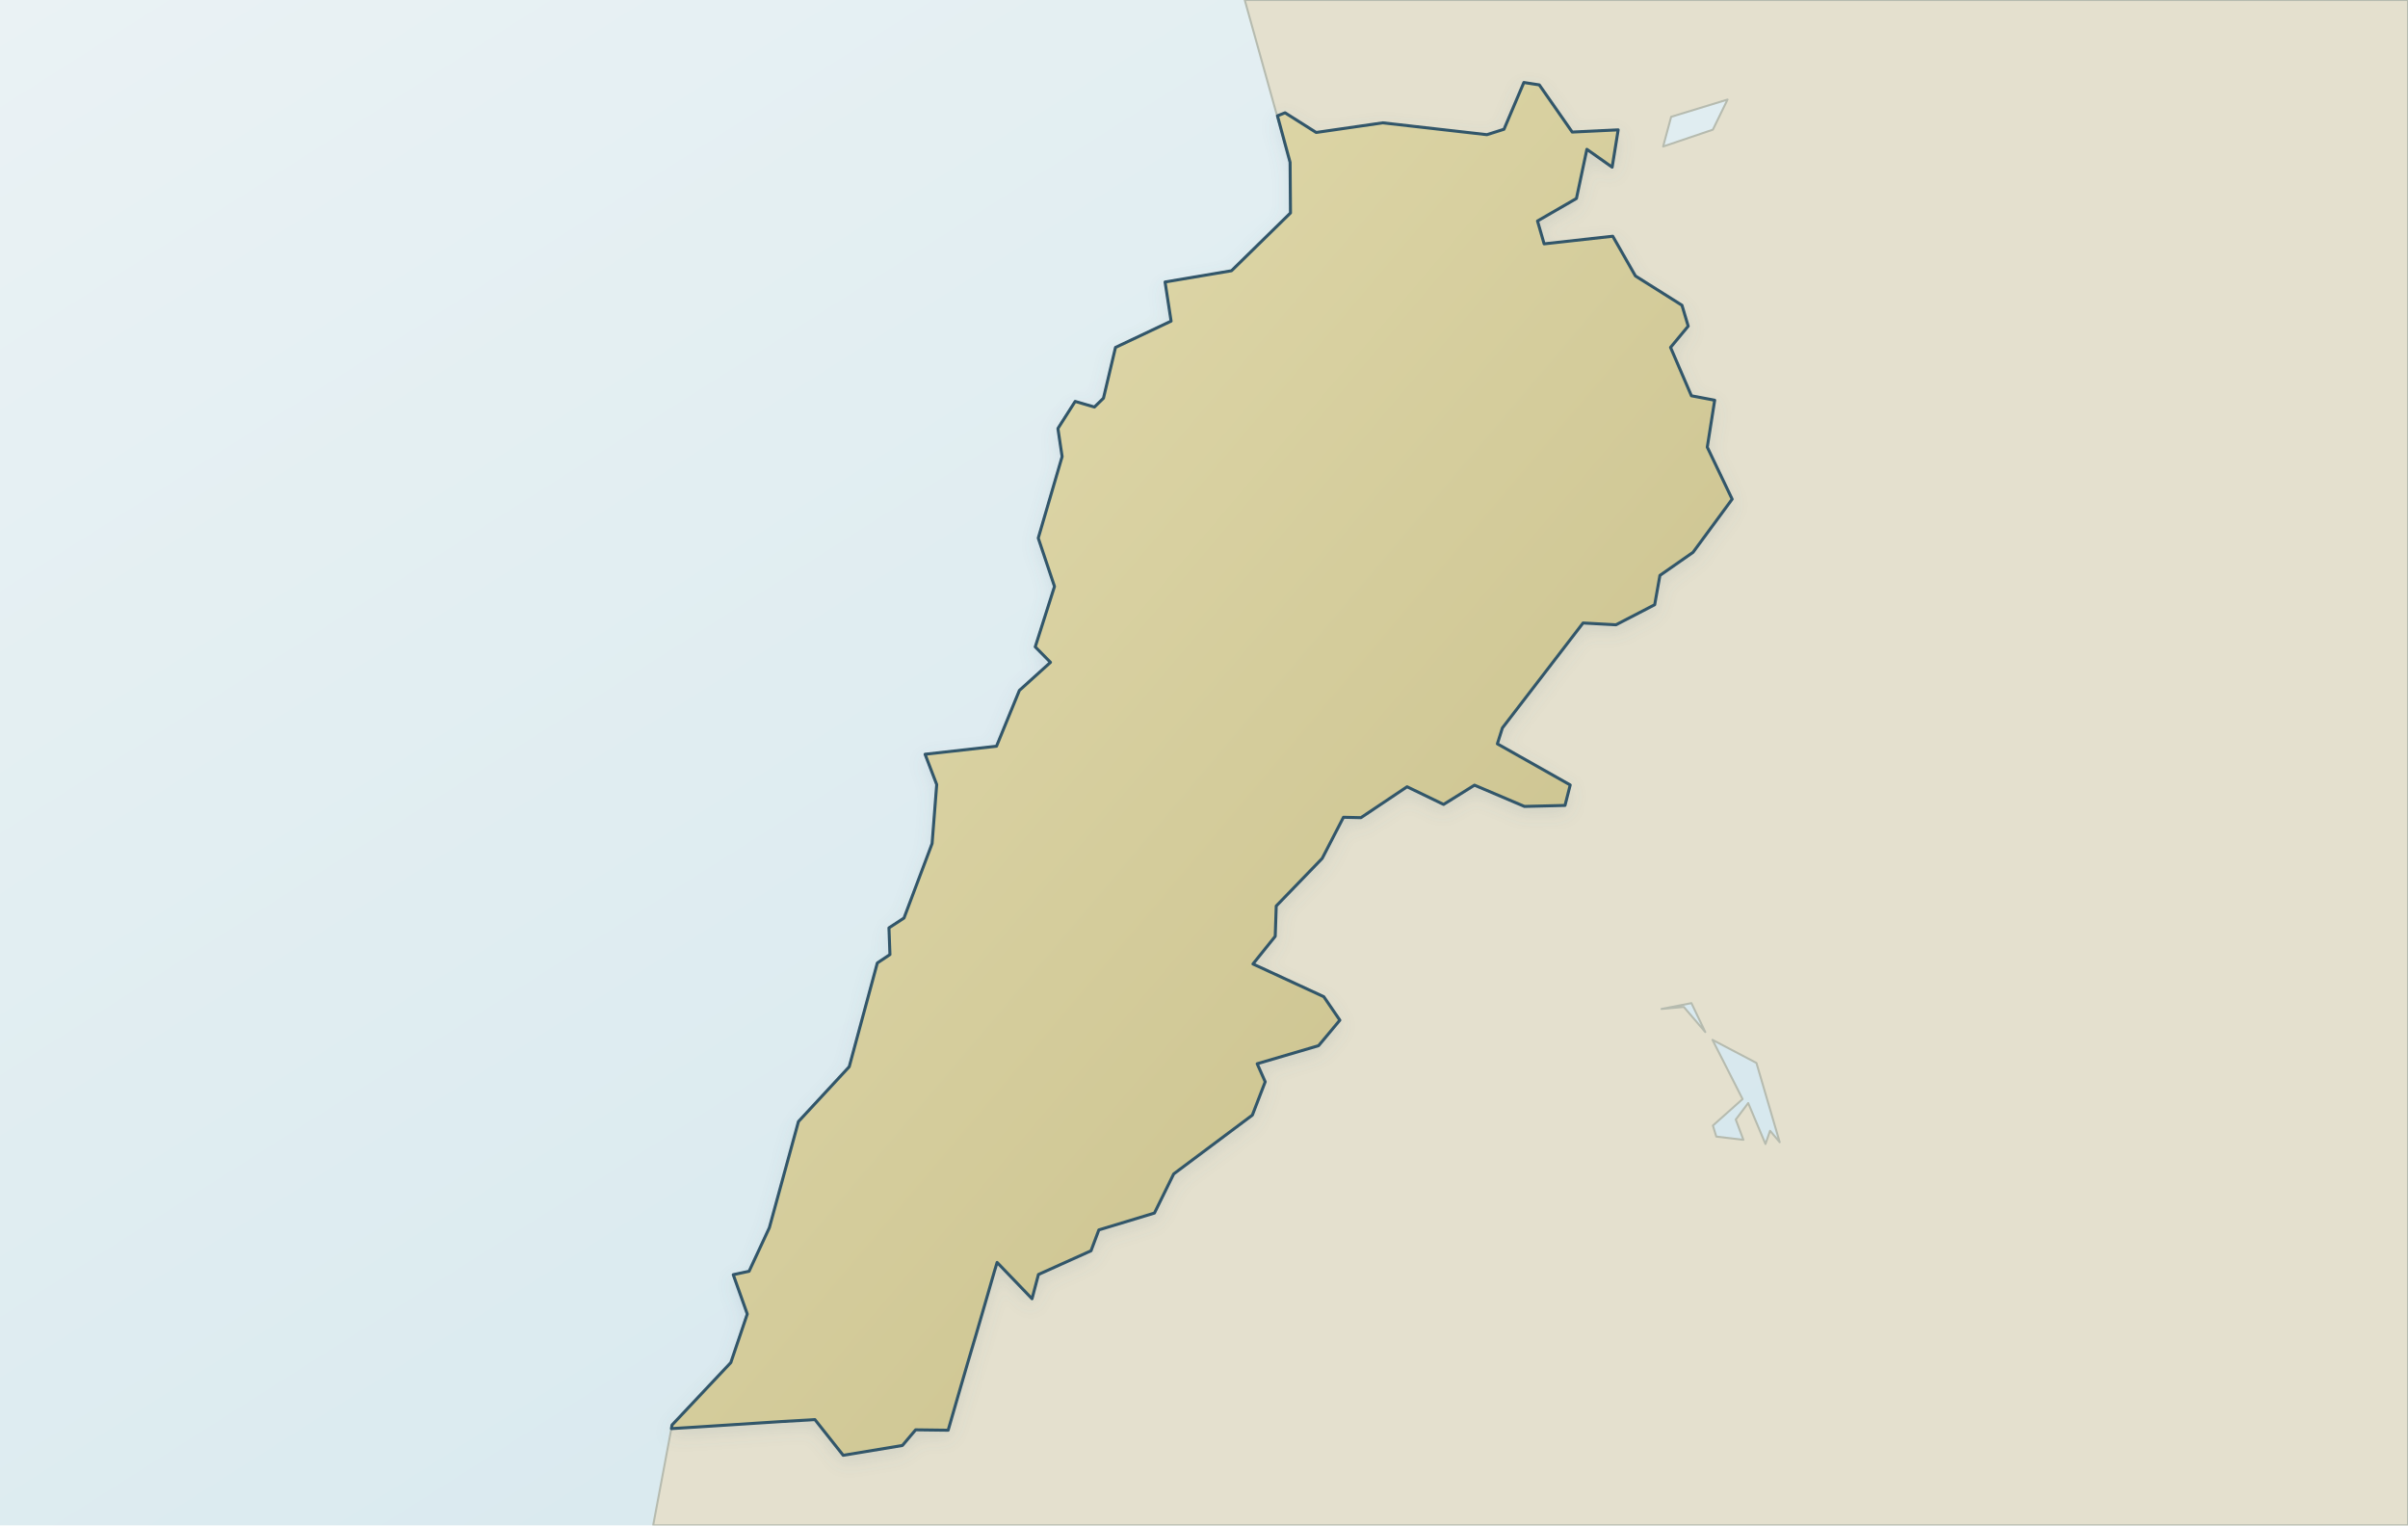
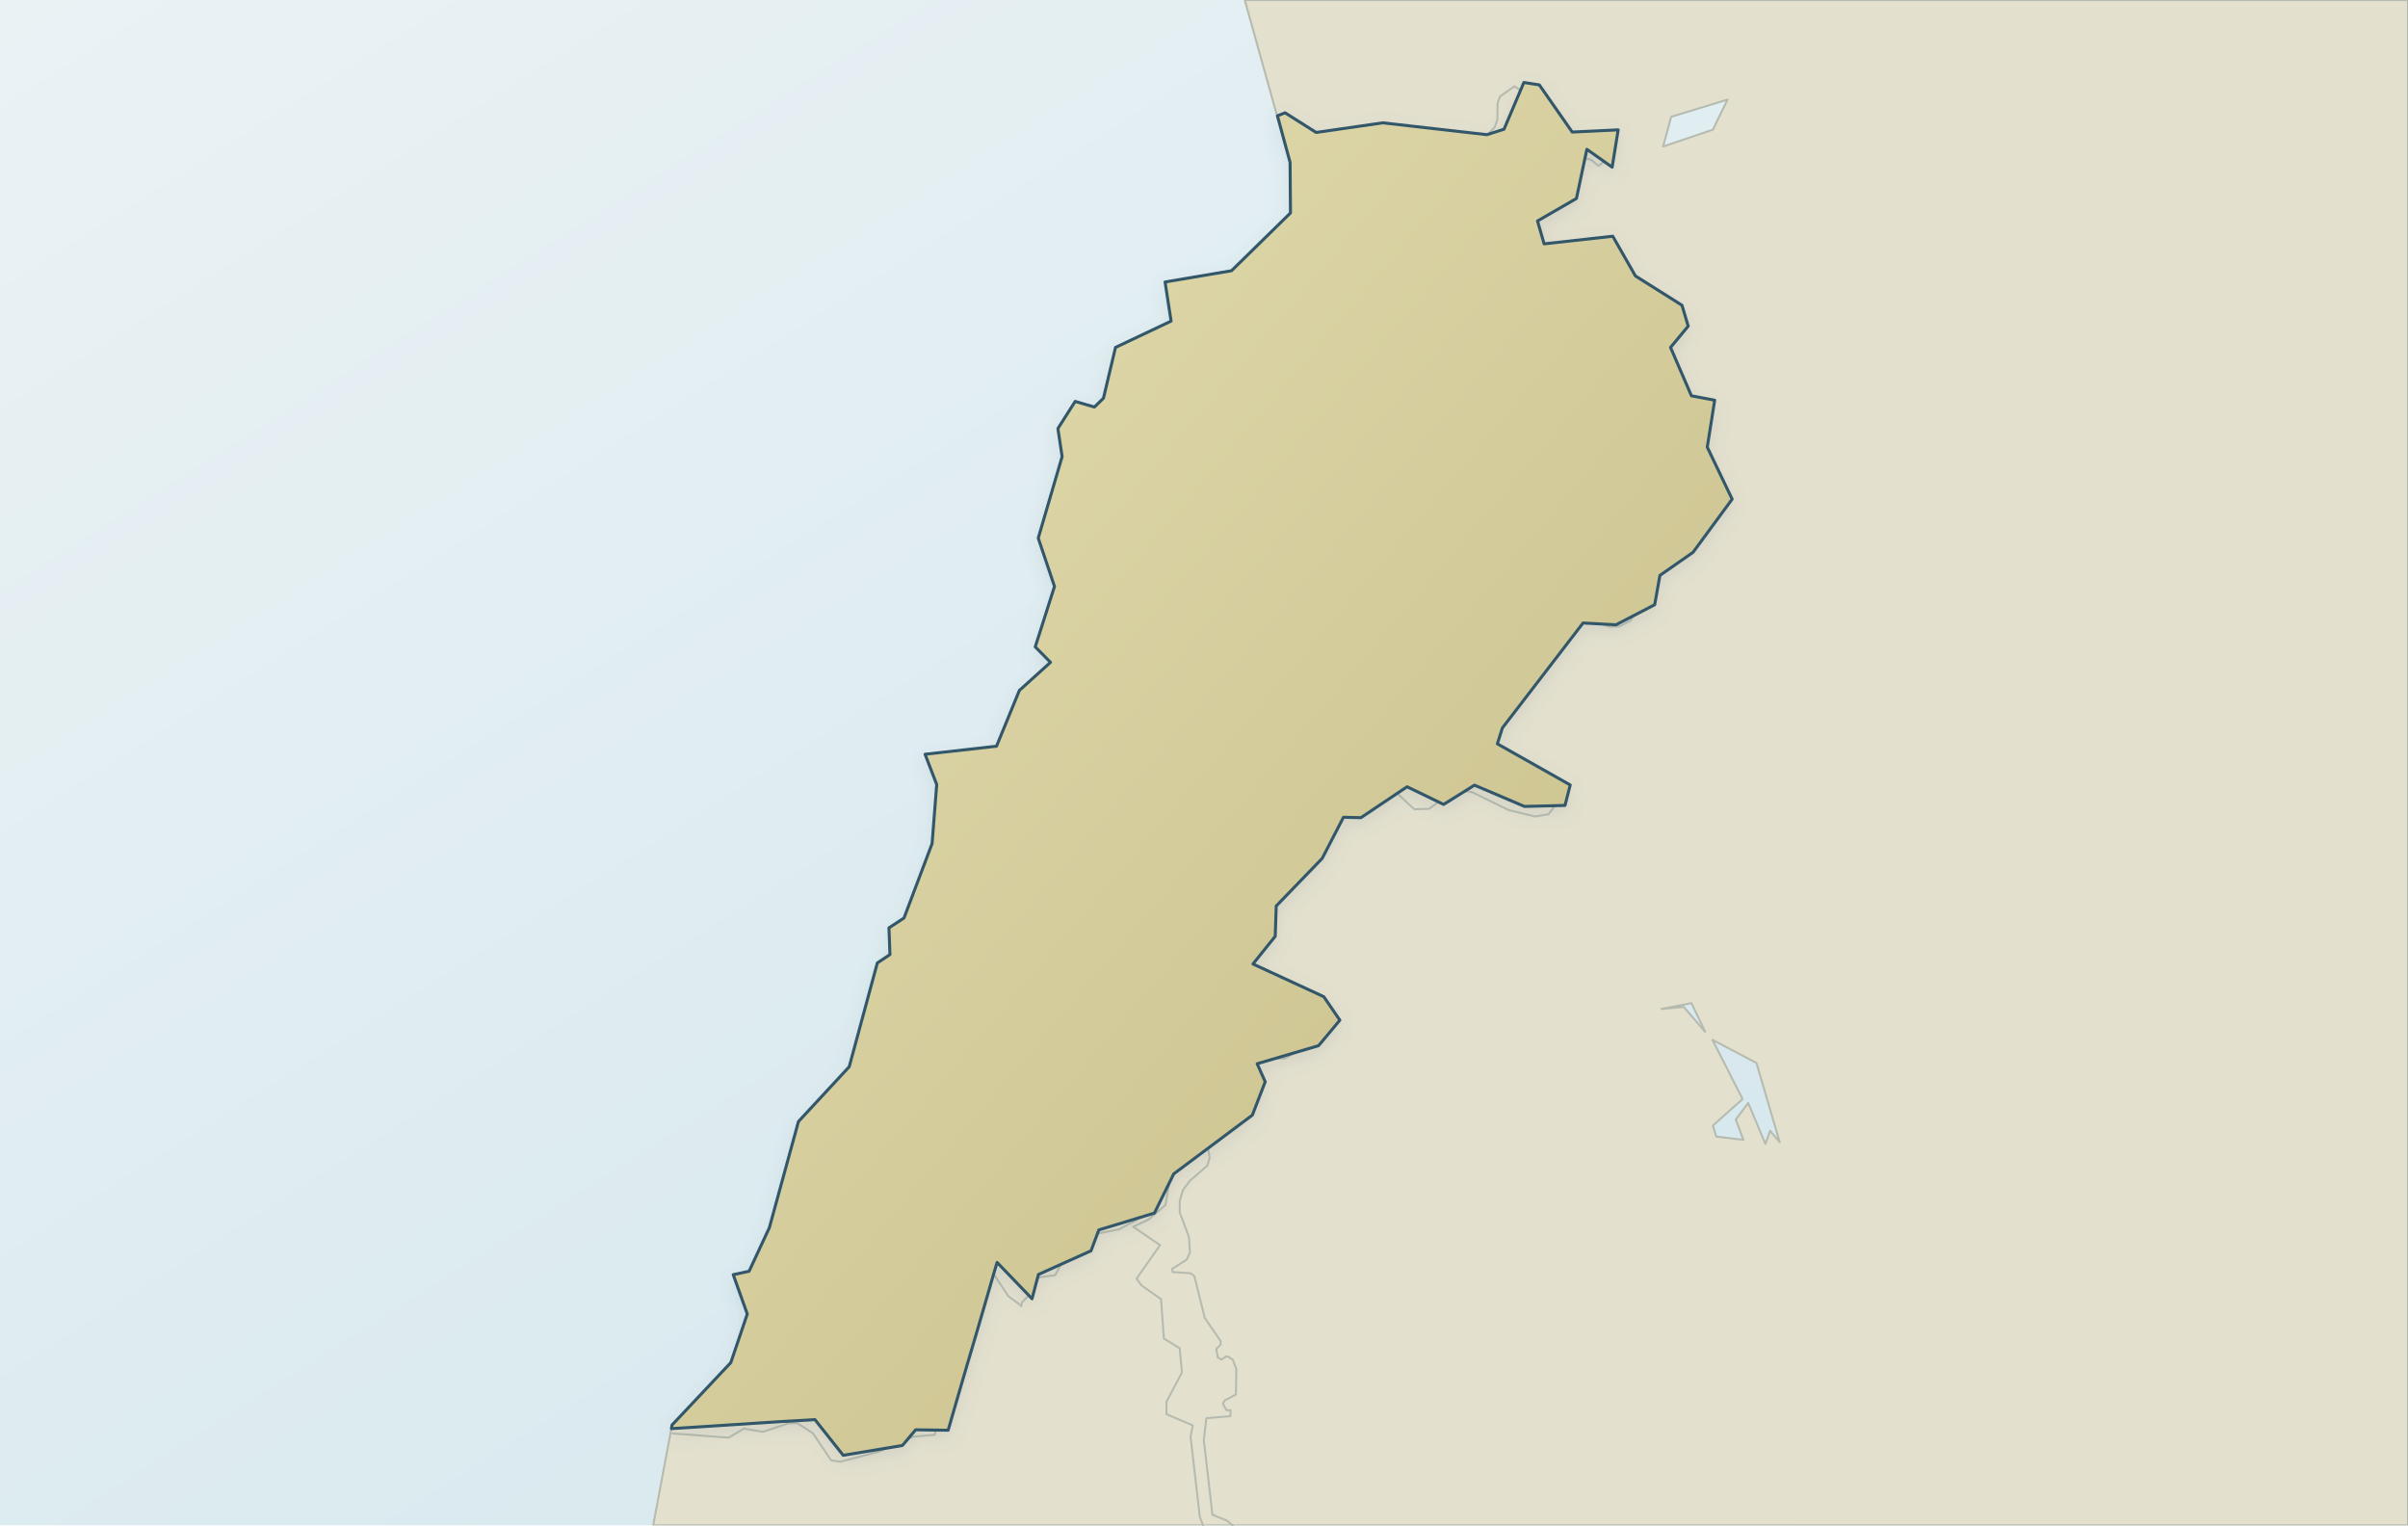
<svg xmlns="http://www.w3.org/2000/svg" viewBox="0 0 1200 760" role="img" aria-label="Map of Lebanon" data-map-style="journey-atlas-map-v3-clean-background" data-map-projection="local-equirectangular-fit-v1">
  <defs>
    <linearGradient id="sea" x1="0" y1="0" x2="1" y2="1">
      <stop offset="0" stop-color="#eaf2f4" />
      <stop offset=".55" stop-color="#dcebf0" />
      <stop offset="1" stop-color="#d0e3eb" />
    </linearGradient>
    <linearGradient id="land" x1=".12" y1=".08" x2=".88" y2=".92">
      <stop offset="0" stop-color="#e2dbad" />
      <stop offset=".52" stop-color="#d4cc9b" />
      <stop offset="1" stop-color="#c8bf8a" />
    </linearGradient>
    <filter id="shadow" x="-10%" y="-10%" width="120%" height="120%">
      <feGaussianBlur in="SourceAlpha" stdDeviation="4" result="b" />
      <feOffset in="b" dy="3" result="o" />
      <feColorMatrix in="o" type="matrix" values="0 0 0 0 .12 0 0 0 0 .22 0 0 0 0 .28 0 0 0 .14 0" />
      <feBlend in="SourceGraphic" mode="normal" />
    </filter>
    <clipPath id="map-context-target-negative" clipPathUnits="userSpaceOnUse">
      <path d="M 0,0 L 1200,0 L 1200,760 L 0,760 Z M 334.6,711.8 L 334.9,710 L 364.2,678.9 L 372.4,654.7 L 365.4,635.1 L 373.3,633.4 L 383.4,611.7 L 397.9,558.8 L 423.2,531.5 L 437.2,479.8 L 443.5,475.6 L 443,462.3 L 450.5,457.4 L 464.5,420.3 L 466.8,390.9 L 461,375.8 L 496.6,371.8 L 508,344 L 523.5,330 L 515.9,322.3 L 525.5,292.2 L 517.4,268.1 L 529.3,227.5 L 527.2,213.5 L 535.8,200 L 545.4,202.8 L 549.9,198.4 L 555.9,173.1 L 583.6,160 L 580.6,140.5 L 613.7,134.9 L 643.1,106.1 L 642.9,80.9 L 636.6,57.7 L 640.4,56.2 L 655.9,66 L 689.1,61.2 L 741,67.1 L 749.5,64.4 L 759.4,41.1 L 767.1,42.3 L 783.5,65.8 L 806.4,64.7 L 803.4,83.3 L 790.8,74.4 L 785.6,98.9 L 766.2,110.1 L 769.5,121.5 L 803.7,117.7 L 815,137.5 L 838.2,152.1 L 841.3,162.5 L 832.5,173.1 L 842.9,197.2 L 854.5,199.4 L 850.8,222.8 L 863.2,248.7 L 843.7,275.2 L 827.2,286.7 L 824.6,301.3 L 805.3,311.3 L 788.9,310.4 L 748.7,362.7 L 746.2,370.6 L 782.5,391.1 L 779.9,401.3 L 759.7,401.8 L 734.8,391.2 L 719.4,400.8 L 701.2,392 L 678.2,407.4 L 669.5,407.2 L 658.9,427.7 L 636,451.4 L 635.5,466.5 L 624.4,480.3 L 659.7,496.6 L 667.7,508.3 L 657.1,521 L 626.5,530 L 630.5,539 L 624.1,555.6 L 584.9,584.9 L 575.3,604.4 L 547.6,612.8 L 543.7,623.2 L 517.5,635 L 514.3,647.1 L 496.9,629 L 495.6,633.3 L 491,649.2 L 486.4,665 L 481.7,680.9 L 477.1,696.7 L 472.5,712.6 L 456.3,712.4 L 449.7,720.2 L 420.2,725.1 L 406.1,707.3 L 403.1,707.5 L 389.1,708.3 L 375.2,709.2 L 361.3,710.1 L 347.4,711 L 334.6,711.8 Z" fill-rule="evenodd" clip-rule="evenodd" />
    </clipPath>
  </defs>
  <rect width="1200" height="760" fill="url(#sea)" />
  <g id="geographic-context" clip-path="url(#map-context-target-negative)">
    <path d="M 364.2,678.9 L 372.4,654.7 L 365.4,635.1 L 373.3,633.4 L 383.4,611.7 L 397.9,558.8 L 423.2,531.5 L 437.2,479.8 L 443.5,475.6 L 443.0,462.3 L 450.5,457.4 L 464.5,420.3 L 466.8,390.9 L 461.0,375.8 L 496.6,371.8 L 508.0,344.0 L 523.5,330.0 L 515.9,322.3 L 525.5,292.2 L 517.4,268.1 L 529.3,227.5 L 527.2,213.5 L 535.8,200.0 L 545.4,202.8 L 549.9,198.4 L 555.9,173.1 L 583.6,160.0 L 580.6,140.5 L 613.7,134.9 L 643.1,106.1 L 642.9,80.9 L 620.3,0.0 L 1200.0,0.0 L 1200.0,760.0 L 325.5,760.0 L 334.9,710.0 L 364.2,678.9 Z M 886.9,569.1 L 875.3,529.6 L 853.4,518.1 L 868.4,547.6 L 853.6,560.8 L 855.3,566.3 L 868.8,567.9 L 865.0,557.8 L 871.2,549.6 L 879.8,570.0 L 882.1,563.4 L 886.9,569.1 Z M 849.8,514.2 L 842.9,499.8 L 828.0,502.7 L 839.1,501.7 L 849.8,514.2 Z M 832.8,58.2 L 828.8,73.0 L 853.6,64.6 L 860.9,49.6 L 832.8,58.2 Z" fill="#e4e0ce" fill-rule="evenodd" stroke="#b6bbaf" stroke-width="1" stroke-linejoin="round" />
  </g>
-   <path d="M 334.6,711.8 L 334.9,710.0 L 364.2,678.9 L 372.4,654.7 L 365.4,635.1 L 373.3,633.4 L 383.4,611.7 L 397.9,558.8 L 423.2,531.5 L 437.2,479.8 L 443.5,475.6 L 443.0,462.3 L 450.5,457.4 L 464.5,420.3 L 466.8,390.9 L 461.0,375.8 L 496.6,371.8 L 508.0,344.0 L 523.5,330.0 L 515.9,322.3 L 525.5,292.2 L 517.4,268.1 L 529.3,227.5 L 527.2,213.5 L 535.8,200.0 L 545.4,202.8 L 549.9,198.4 L 555.9,173.1 L 583.6,160.0 L 580.6,140.5 L 613.7,134.9 L 643.1,106.1 L 642.9,80.9 L 636.6,57.7 L 640.4,56.2 L 655.9,66.0 L 689.1,61.2 L 741.0,67.1 L 749.5,64.4 L 759.4,41.1 L 767.1,42.3 L 783.5,65.8 L 806.4,64.7 L 803.4,83.3 L 790.8,74.4 L 785.6,98.9 L 766.2,110.1 L 769.5,121.5 L 803.7,117.7 L 815.0,137.5 L 838.2,152.1 L 841.3,162.5 L 832.5,173.1 L 842.9,197.2 L 854.5,199.4 L 850.8,222.8 L 863.2,248.7 L 843.7,275.2 L 827.2,286.7 L 824.6,301.3 L 805.3,311.3 L 788.9,310.4 L 748.7,362.7 L 746.2,370.6 L 782.5,391.1 L 779.9,401.3 L 759.7,401.8 L 734.8,391.2 L 719.4,400.8 L 701.2,392.0 L 678.2,407.4 L 669.5,407.2 L 658.9,427.7 L 636.0,451.4 L 635.5,466.5 L 624.4,480.3 L 659.7,496.6 L 667.7,508.3 L 657.1,521.0 L 626.5,530.0 L 630.5,539.0 L 624.1,555.6 L 584.9,584.9 L 575.3,604.4 L 547.6,612.8 L 543.7,623.2 L 517.5,635.0 L 514.3,647.1 L 496.9,629.0 L 495.6,633.3 L 491.0,649.2 L 486.4,665.0 L 481.7,680.9 L 477.1,696.7 L 472.5,712.6 L 456.3,712.4 L 449.7,720.2 L 420.2,725.1 L 406.1,707.3 L 403.1,707.5 L 389.1,708.3 L 375.2,709.2 L 361.3,710.1 L 347.4,711.0 L 334.6,711.8 Z" fill="url(#land)" fill-rule="evenodd" stroke="#31576a" stroke-width="1.5" stroke-linejoin="round" stroke-linecap="round" filter="url(#shadow)" />
+ \n<g id="context-national-borders" fill="none" stroke="#b6bbaf" stroke-width="1" stroke-linejoin="round" stroke-linecap="round" aria-hidden="true">
+     <path d="M494.1,633.1 502.4,645.7 506.8,649 M418.8,728.3 438.5,723.1 455.1,715.8 465.8,714.9 467.6,708.5 477.1,689.7 478.9,679 479.8,658.3 482.5,649 490,633.6 494.1,633.1 M506.9,649 509,650.8 M506.8,649 506.9,649 M397.4,709.1 405.1,714.1 414.2,727.6 418.8,728.3 M380.2,713.4 393.1,709.1 397.4,709.1 M370.7,711.8 380.2,713.4 M363.1,716.3 370.7,711.8 M335.2,714.2 363.1,716.3 M584.7,580.8 585.2,583.1 583.3,585.7 580.8,600.4 572.4,607.6 564.7,611.2 578.1,620.4 566.4,637.1 568.8,640.4 578.6,647.3 580,666.9 587.9,671.8 589,683.9 581.3,698.4 581.3,704.6 594.4,710.2 593.3,715.7 597.9,755.7 599.5,760 M584.7,580.8 579.3,587.3 572.4,601.3 566.7,607.7 557.7,612.5 548.1,614.4 M601.8,570.5 584.7,580.8 M754.7,43 759.9,46.4 768.1,61.2 775.2,67.5 783.4,70.3 M717.2,69.5 738.2,68.3 741.7,66.8 744.9,63.3 746.2,59.5 746.3,51.3 747.5,48.1 754.7,43 M641,58.7 646.6,60.7 652.7,65.7 660.3,67.8 668.2,68.1 M636.6,58.8 641,58.7 M709.2,65 717.2,69.5 M701.4,68.5 709.2,65 M677.5,66.8 701.4,68.5 M668.2,68.1 677.5,66.8 M800.5,67.5 799.1,80.7 796.6,82.6 M783.4,70.3 792.1,70.2 800.5,67.5 M796.6,82.6 792.9,79.6 787.8,78.2 M787.8,78.2 782.6,81.4 782.3,92.6 780.8,99.2 773.9,104.5 764.4,109.7 758.6,115.8 763,124.2 764.9,124.6 M783.8,121.7 793.4,122.5 798.2,124.1 800.4,131.2 803.8,136.7 808.5,140.6 814.4,143.1 819.5,149.4 822,151 M764.9,124.6 773.6,122.2 783.8,121.7 M824.6,150.1 830.1,154.1 832,157.8 830.5,169.3 827.2,176.4 826.9,179.9 827.8,183.2 837.1,197 840.8,201.1 843.3,202.2 M822,151 824.6,150.1 M845.9,202 848.1,202.5 849.9,205.8 849.2,211.2 843.2,221.3 844.9,229.2 847.1,235.2 855.6,243.6 857.6,248.1 847.8,259 839.7,272.5 824.1,285.9 817.3,294.5 814.6,305.4 812.7,309.2 807,312.1 802.2,312.3 M843.3,202.2 845.9,202 M802.2,312.3 794.7,309.5 790.7,309.2 M790.7,309.2 783.4,312.9 771.8,327.7 757.9,339.9 747.6,354.2 740.2,369.3 745.2,377.4 755.5,385.5 769.2,387.8 775.2,391.5 775.9,400.2 771.7,405.7 765,406.8 M765,406.8 751.8,403.6 733.9,394.8 727.9,393.6 M727.9,393.6 722.6,395.6 712.1,403 704.8,403.2 M704.8,403.2 695.3,394.4 M695.3,394.4 682.8,402.1 664.6,408.8 661.2,413.3 656.5,422.3 645,432.2 638.1,444.2 631.7,450.1 629.1,453.8 628.6,457.3 629.6,464.9 628.6,469 621,473.8 619.7,482.7 624.3,485.6 632,487.1 640.2,491.7 651.6,496.3 657.4,500.7 660.5,505.4 659.3,513.2 654,519.6 640.2,527.4 M640.2,527.4 632,527.3 M632,527.3 623.8,530 619.8,535.5 624.5,544.1 619,557.5 608.2,566.7 601.8,570.5 M601.8,570.5 602.8,576.8 601.7,580.7 593,588.3 589.5,592.9 587.9,598.4 587.9,604 592.5,616.4 593,624 591.4,627.6 584.1,632.2 584.4,633.8 593.3,634.4 595.2,635.8 600.4,656.7 608.3,668.2 608.3,669.9 606.1,672.1 606.9,676.4 608.8,677.4 611,675.8 612.3,676.1 614.3,677.4 616.1,682 615.9,694.8 610.4,697.7 609.4,699.4 611.2,702.6 613.2,702.6 613.2,705.6 601.2,706.6 599.9,717.4 604.2,754.7 611.5,757.7 614.3,760 M548.1,614.4 542,616.1 528.7,630.1 525.8,635.4 518.5,636.3 M518.5,636.3 514.6,638.4 513.9,644.1 509.2,649 509,650.8" />
+   </g>\n<path d="M 334.6,711.8 L 334.9,710.0 L 364.2,678.9 L 372.4,654.7 L 365.4,635.1 L 373.3,633.4 L 383.4,611.7 L 397.9,558.8 L 423.2,531.5 L 437.2,479.8 L 443.5,475.6 L 443.0,462.3 L 450.5,457.4 L 464.5,420.3 L 466.8,390.9 L 461.0,375.8 L 496.6,371.8 L 508.0,344.0 L 523.5,330.0 L 515.9,322.3 L 525.5,292.2 L 517.4,268.1 L 529.3,227.5 L 527.2,213.5 L 535.8,200.0 L 545.4,202.8 L 549.9,198.4 L 555.9,173.1 L 583.6,160.0 L 580.6,140.5 L 613.7,134.9 L 643.1,106.1 L 642.9,80.9 L 636.6,57.7 L 640.4,56.2 L 655.9,66.0 L 689.1,61.2 L 741.0,67.1 L 749.5,64.4 L 759.4,41.1 L 767.1,42.3 L 783.5,65.8 L 806.4,64.7 L 803.4,83.3 L 790.8,74.4 L 785.6,98.9 L 766.2,110.1 L 769.5,121.5 L 803.7,117.7 L 815.0,137.5 L 838.2,152.1 L 841.3,162.5 L 832.5,173.1 L 842.9,197.2 L 854.5,199.4 L 850.8,222.8 L 863.2,248.7 L 843.7,275.2 L 827.2,286.7 L 824.6,301.3 L 805.3,311.3 L 788.9,310.4 L 748.7,362.7 L 746.2,370.6 L 782.5,391.1 L 779.9,401.3 L 759.7,401.8 L 734.8,391.2 L 719.4,400.8 L 701.2,392.0 L 678.2,407.4 L 669.5,407.2 L 658.9,427.7 L 636.0,451.4 L 635.5,466.5 L 624.4,480.3 L 659.7,496.6 L 667.7,508.3 L 657.1,521.0 L 626.5,530.0 L 630.5,539.0 L 624.1,555.6 L 584.9,584.9 L 575.3,604.4 L 547.6,612.8 L 543.7,623.2 L 517.5,635.0 L 514.3,647.1 L 496.9,629.0 L 495.6,633.3 L 491.0,649.2 L 486.4,665.0 L 481.7,680.9 L 477.1,696.7 L 472.5,712.6 L 456.3,712.4 L 449.7,720.2 L 420.2,725.1 L 406.1,707.3 L 403.1,707.5 L 389.1,708.3 L 375.2,709.2 L 361.3,710.1 L 347.4,711.0 L 334.6,711.8 Z" fill="url(#land)" fill-rule="evenodd" stroke="#31576a" stroke-width="1.5" stroke-linejoin="round" stroke-linecap="round" filter="url(#shadow)" />
</svg>
